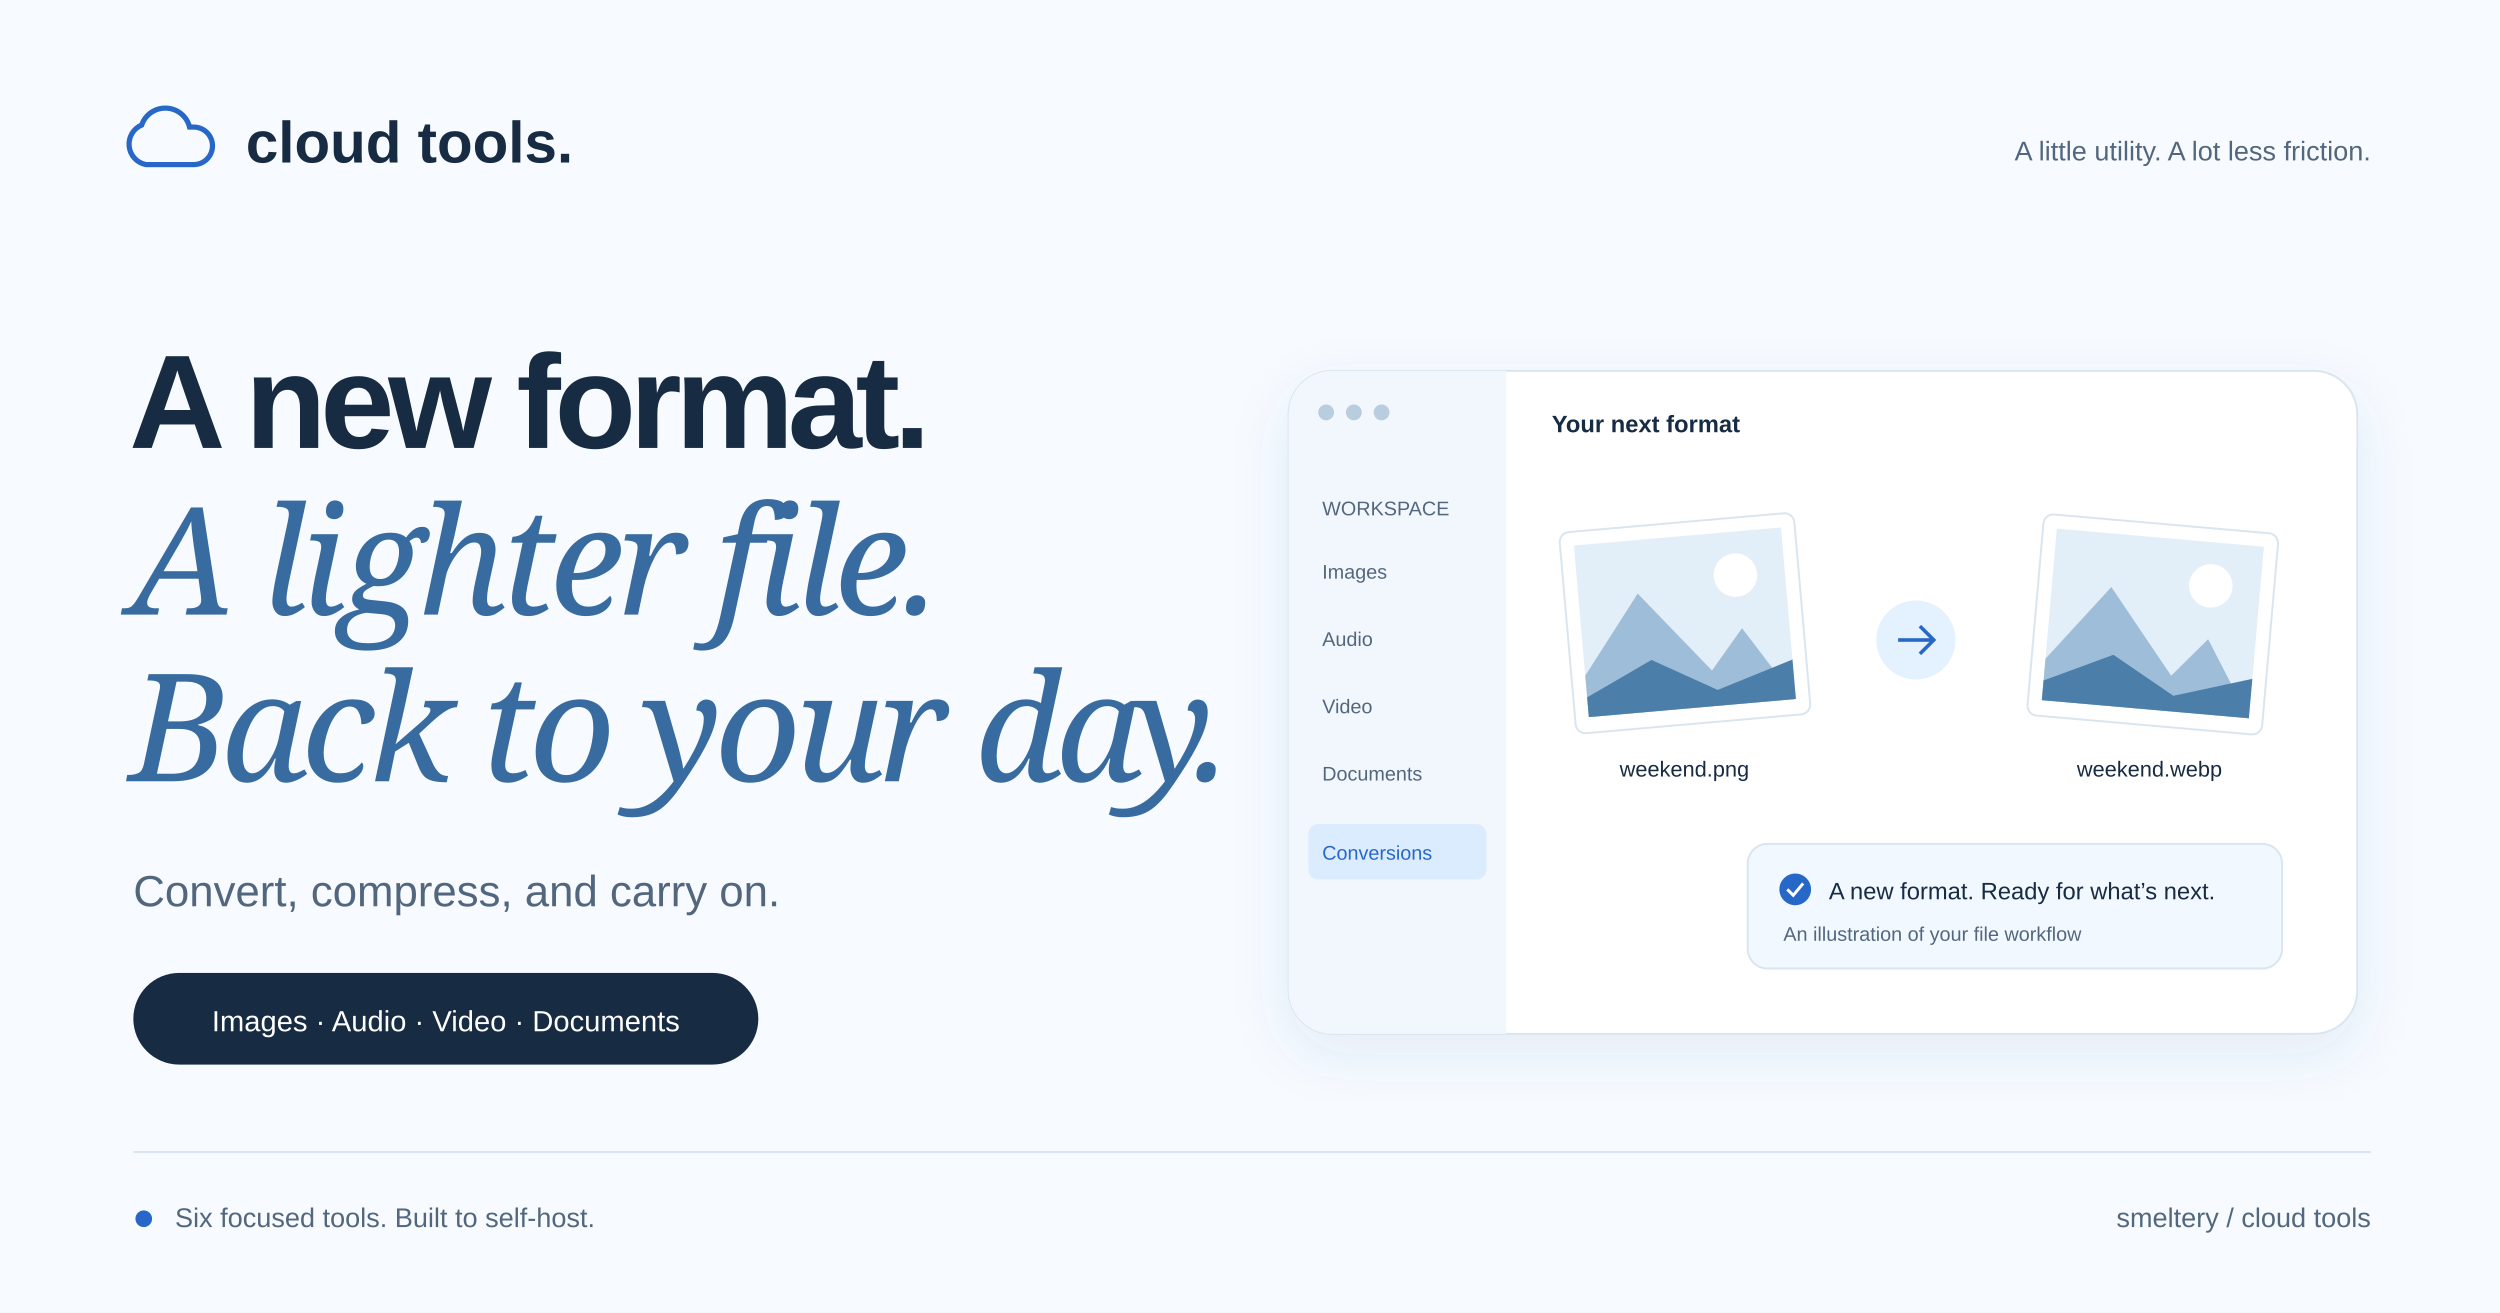
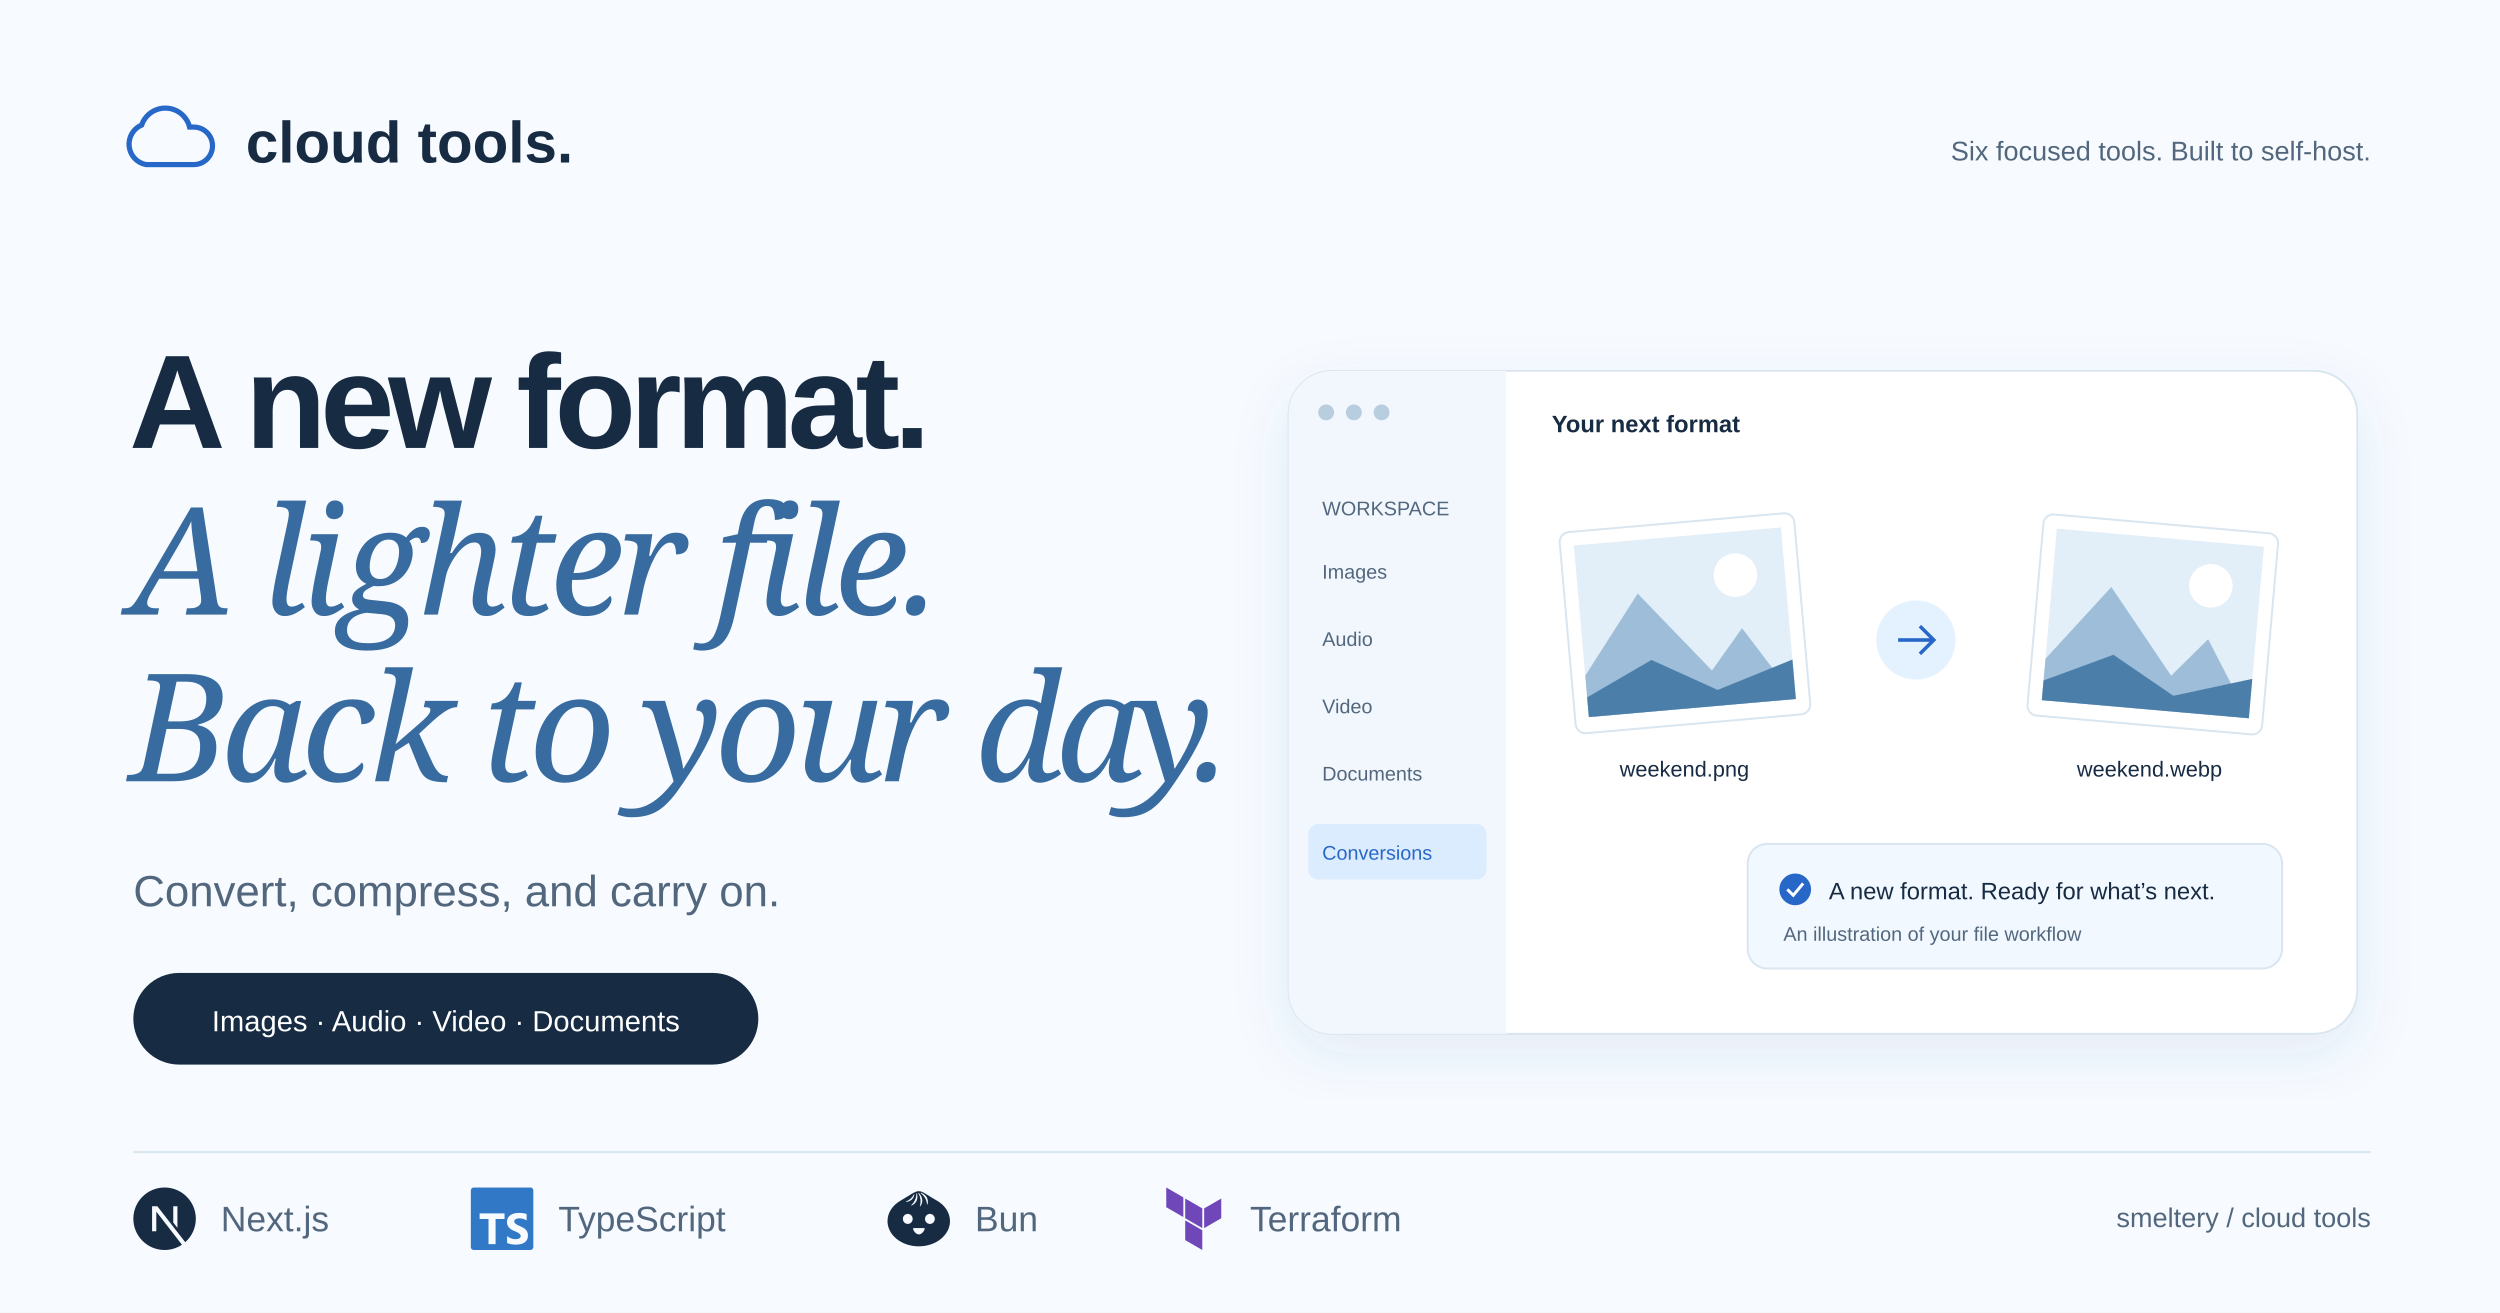
<svg xmlns="http://www.w3.org/2000/svg" width="1200" height="630" viewBox="0 0 1200 630">
  <rect width="1200" height="630" fill="#f7fbff" />
  <g transform="translate(62 48)">
    <path d="M8 31h23a9 9 0 0 0 0-18h-2A12 12 0 0 0 6 12a10 10 0 0 0 2 19Z" fill="none" stroke="#2767c7" stroke-width="2.5" />
  </g>
  <g font-family="Arial,sans-serif" fill="#172b43">
    <text x="118" y="78" font-size="28" font-weight="bold">cloud tools.</text>
-     <text x="1138" y="77" font-size="13" text-anchor="end" fill="#52677d">A little utility. A lot less friction.</text>
+     <text x="1138" y="77" font-size="13" text-anchor="end" fill="#52677d">Six focused tools. Built to self-host.</text>
    <text x="62" y="215" font-size="64" font-weight="bold" letter-spacing="-3">A new format.</text>
    <text x="62" y="295" font-family="Georgia,serif" font-style="italic" font-size="72" letter-spacing="-3" fill="#386b9f">A lighter file.</text>
    <text x="62" y="375" font-family="Georgia,serif" font-style="italic" font-size="72" letter-spacing="-3" fill="#386b9f">Back to your day.</text>
    <text x="64" y="435" font-size="21" fill="#52677d">Convert, compress, and carry on.</text>
    <rect x="64" y="467" width="300" height="44" rx="22" fill="#172b43" />
    <text x="214" y="495" font-size="14" text-anchor="middle" fill="white">Images · Audio · Video · Documents</text>
    <svg x="590" y="140" width="570" height="399" viewBox="0 0 600 420">
      <defs>
        <filter id="s">
          <feDropShadow dx="0" dy="10" stdDeviation="14" flood-color="#326ca4" flood-opacity=".1" />
        </filter>
      </defs>
      <g filter="url(#s)">
        <rect x="30" y="40" width="540" height="335" rx="22" fill="white" stroke="#d9e5ef" />
        <path d="M52 40h88v335H52a22 22 0 0 1-22-22V62a22 22 0 0 1 22-22Z" fill="#f1f7fd" />
      </g>
      <g fill="#b8cddd">
        <circle cx="49" cy="61" r="4" />
        <circle cx="63" cy="61" r="4" />
        <circle cx="77" cy="61" r="4" />
      </g>
      <g font-family="Arial,sans-serif" font-size="10" fill="#52677d">
        <text x="47" y="113">WORKSPACE</text>
        <text x="47" y="145">Images</text>
        <text x="47" y="179">Audio</text>
        <text x="47" y="213">Video</text>
        <text x="47" y="247">Documents</text>
      </g>
      <rect x="40" y="269" width="90" height="28" rx="5" fill="#dcecff" />
      <text x="47" y="287" font-family="Arial,sans-serif" font-size="10" fill="#2767c7">Conversions</text>
      <text x="163" y="71" font-family="Arial,sans-serif" font-size="12" font-weight="bold" fill="#172b43">Your next format</text>
      <g transform="rotate(-5 225 170)">
        <rect x="171" y="117" width="119" height="102" rx="5" fill="white" stroke="#d9e5ef" />
        <path d="M178 124h105v87H178Z" fill="#e2eef8" />
        <circle cx="258" cy="146" r="11" fill="white" />
        <path d="m178 190 30-39 34 42 17-20 24 38H178Z" fill="#9ebdd8" />
        <path d="m178 201 34-16 32 18 39-12v20H178Z" fill="#4b7fa9" />
      </g>
      <g transform="rotate(5 465 170)">
        <rect x="407" y="117" width="119" height="102" rx="5" fill="white" stroke="#d9e5ef" />
        <path d="M414 124h105v87H414Z" fill="#e2eef8" />
        <circle cx="494" cy="146" r="11" fill="white" />
        <path d="m414 190 30-39 34 42 17-20 24 38H414Z" fill="#9ebdd8" />
        <path d="m414 201 34-16 32 18 39-12v20H414Z" fill="#4b7fa9" />
      </g>
      <circle cx="347" cy="176" r="20" fill="#e4f1ff" />
      <path d="M338 176h18m-7-7 7 7-7 7" fill="none" stroke="#2767c7" stroke-width="1.8" />
      <g font-family="Arial,sans-serif" font-size="11" fill="#172b43" text-anchor="middle">
        <text x="230" y="245">weekend.png</text>
        <text x="465" y="245">weekend.webp</text>
      </g>
      <rect x="262" y="279" width="270" height="63" rx="10" fill="#f2f8ff" stroke="#d9e5ef" />
      <circle cx="286" cy="302" r="8" fill="#2767c7" />
      <path d="m282 302 3 3 5-6" stroke="white" fill="none" stroke-width="1.5" />
      <text x="303" y="307" font-family="Arial,sans-serif" font-size="12" fill="#172b43">A new format. Ready for what’s next.</text>
      <text x="280" y="328" font-family="Arial,sans-serif" font-size="10" fill="#52677d">An illustration of your file workflow</text>
    </svg>
    <path d="M64 553h1074" stroke="#d9e5ef" />
-     <circle cx="69" cy="585" r="4" fill="#2767c7" />
-     <text x="84" y="589" font-size="13" fill="#52677d">Six focused tools. Built to self-host.</text>
+     <g transform="translate(64 570)">
+       <svg width="30" height="30" viewBox="0 0 24 24" fill="#172b43">
+         <path d="M18.665 21.978C16.758 23.255 14.465 24 12 24 5.377 24 0 18.623 0 12S5.377 0 12 0s12 5.377 12 12c0 3.583-1.574 6.801-4.067 9.001L9.219 7.2H7.2v9.596h1.615V9.251l9.85 12.727Zm-3.332-8.533 1.6 2.061V7.2h-1.6v6.245Z" />
+       </svg>
+       <text x="42" y="21" font-size="17" fill="#52677d">Next.js</text>
+     </g>
+     <g transform="translate(226 570)">
+       <svg width="30" height="30" viewBox="0 0 24 24" fill="#3178c6">
+         <path d="M1.125 0C.502 0 0 .502 0 1.125v21.75C0 23.498.502 24 1.125 24h21.75c.623 0 1.125-.502 1.125-1.125V1.125C24 .502 23.498 0 22.875 0zm17.363 9.75c.612 0 1.154.037 1.627.111a6.38 6.38 0 0 1 1.306.34v2.458a3.95 3.95 0 0 0-.643-.361 5.093 5.093 0 0 0-.717-.26 5.453 5.453 0 0 0-1.426-.2c-.3 0-.573.028-.819.086a2.1 2.1 0 0 0-.623.242c-.17.104-.3.229-.393.374a.888.888 0 0 0-.14.49c0 .196.053.373.156.529.104.156.252.304.443.444s.423.276.696.41c.273.135.582.274.926.416.47.197.892.407 1.266.628.374.222.695.473.963.753.268.279.472.598.614.957.142.359.214.776.214 1.253 0 .657-.125 1.21-.373 1.656a3.033 3.033 0 0 1-1.012 1.085 4.38 4.38 0 0 1-1.487.596c-.566.12-1.163.18-1.79.18a9.916 9.916 0 0 1-1.84-.164 5.544 5.544 0 0 1-1.512-.493v-2.63a5.033 5.033 0 0 0 3.237 1.2c.333 0 .624-.03.872-.09.249-.06.456-.144.623-.25.166-.108.29-.234.373-.38a1.023 1.023 0 0 0-.074-1.089 2.12 2.12 0 0 0-.537-.5 5.597 5.597 0 0 0-.807-.444 27.72 27.72 0 0 0-1.007-.436c-.918-.383-1.602-.852-2.053-1.405-.45-.553-.676-1.222-.676-2.005 0-.614.123-1.141.369-1.582.246-.441.58-.804 1.004-1.089a4.494 4.494 0 0 1 1.47-.629 7.536 7.536 0 0 1 1.77-.201zm-15.113.188h9.563v2.166H9.506v9.646H6.789v-9.646H3.375z" />
+       </svg>
+       <text x="42" y="21" font-size="17" fill="#52677d">TypeScript</text>
+     </g>
+     <g transform="translate(426 570)">
+       <svg width="30" height="30" viewBox="0 0 24 24" fill="#172b43">
+         <path d="M12 22.596c6.628 0 12-4.338 12-9.688 0-3.318-2.057-6.248-5.219-7.986-1.286-.715-2.297-1.357-3.139-1.89C14.058 2.025 13.08 1.404 12 1.404c-1.097 0-2.334.785-3.966 1.821a49.92 49.92 0 0 1-2.816 1.697C2.057 6.66 0 9.59 0 12.908c0 5.35 5.372 9.687 12 9.687v.001ZM10.599 4.715c.334-.759.503-1.58.498-2.409 0-.145.202-.187.23-.029.658 2.783-.902 4.162-2.057 4.624-.124.048-.199-.121-.103-.209a5.763 5.763 0 0 0 1.432-1.977Zm2.058-.102a5.82 5.82 0 0 0-.782-2.306v-.016c-.069-.123.086-.263.185-.172 1.962 2.111 1.307 4.067.556 5.051-.082.103-.23-.003-.189-.126a5.85 5.85 0 0 0 .23-2.431Zm1.776-.561a5.727 5.727 0 0 0-1.612-1.806v-.014c-.112-.085-.024-.274.114-.218 2.595 1.087 2.774 3.18 2.459 4.407a.116.116 0 0 1-.049.071.11.11 0 0 1-.153-.026.122.122 0 0 1-.022-.083 5.891 5.891 0 0 0-.737-2.331Zm-5.087.561c-.617.546-1.282.76-2.063 1-.117 0-.195-.078-.156-.181 1.752-.909 2.376-1.649 2.999-2.778 0 0 .155-.118.188.085 0 .304-.349 1.329-.968 1.874Zm4.945 11.237a2.957 2.957 0 0 1-.937 1.553c-.346.346-.8.565-1.286.62a2.178 2.178 0 0 1-1.327-.62 2.955 2.955 0 0 1-.925-1.553.244.244 0 0 1 .064-.198.234.234 0 0 1 .193-.069h3.965a.226.226 0 0 1 .19.07c.05.053.073.125.063.197Zm-5.458-2.176a1.862 1.862 0 0 1-2.384-.245 1.98 1.98 0 0 1-.233-2.447c.207-.319.503-.566.848-.713a1.84 1.84 0 0 1 1.092-.11c.366.075.703.261.967.531a1.98 1.98 0 0 1 .408 2.114 1.931 1.931 0 0 1-.698.869v.001Zm8.495.005a1.86 1.86 0 0 1-2.381-.253 1.964 1.964 0 0 1-.547-1.366c0-.384.11-.76.32-1.079.207-.319.503-.567.849-.713a1.844 1.844 0 0 1 1.093-.108c.367.076.704.262.968.534a1.98 1.98 0 0 1 .4 2.117 1.932 1.932 0 0 1-.702.868Z" />
+       </svg>
+       <text x="42" y="21" font-size="17" fill="#52677d">Bun</text>
+     </g>
+     <g transform="translate(558 570)">
+       <svg width="30" height="30" viewBox="0 0 24 24" fill="#7047b8">
+         <path d="M1.44 0v7.575l6.561 3.79V3.787zm21.12 4.227l-6.561 3.791v7.574l6.56-3.787zM8.72 4.23v7.575l6.561 3.787V8.018zm0 8.405v7.575L15.28 24v-7.578z" />
+       </svg>
+       <text x="42" y="21" font-size="17" fill="#52677d">Terraform</text>
+     </g>
    <text x="1138" y="589" text-anchor="end" font-size="13" fill="#52677d">smeltery / cloud tools</text>
  </g>
</svg>
